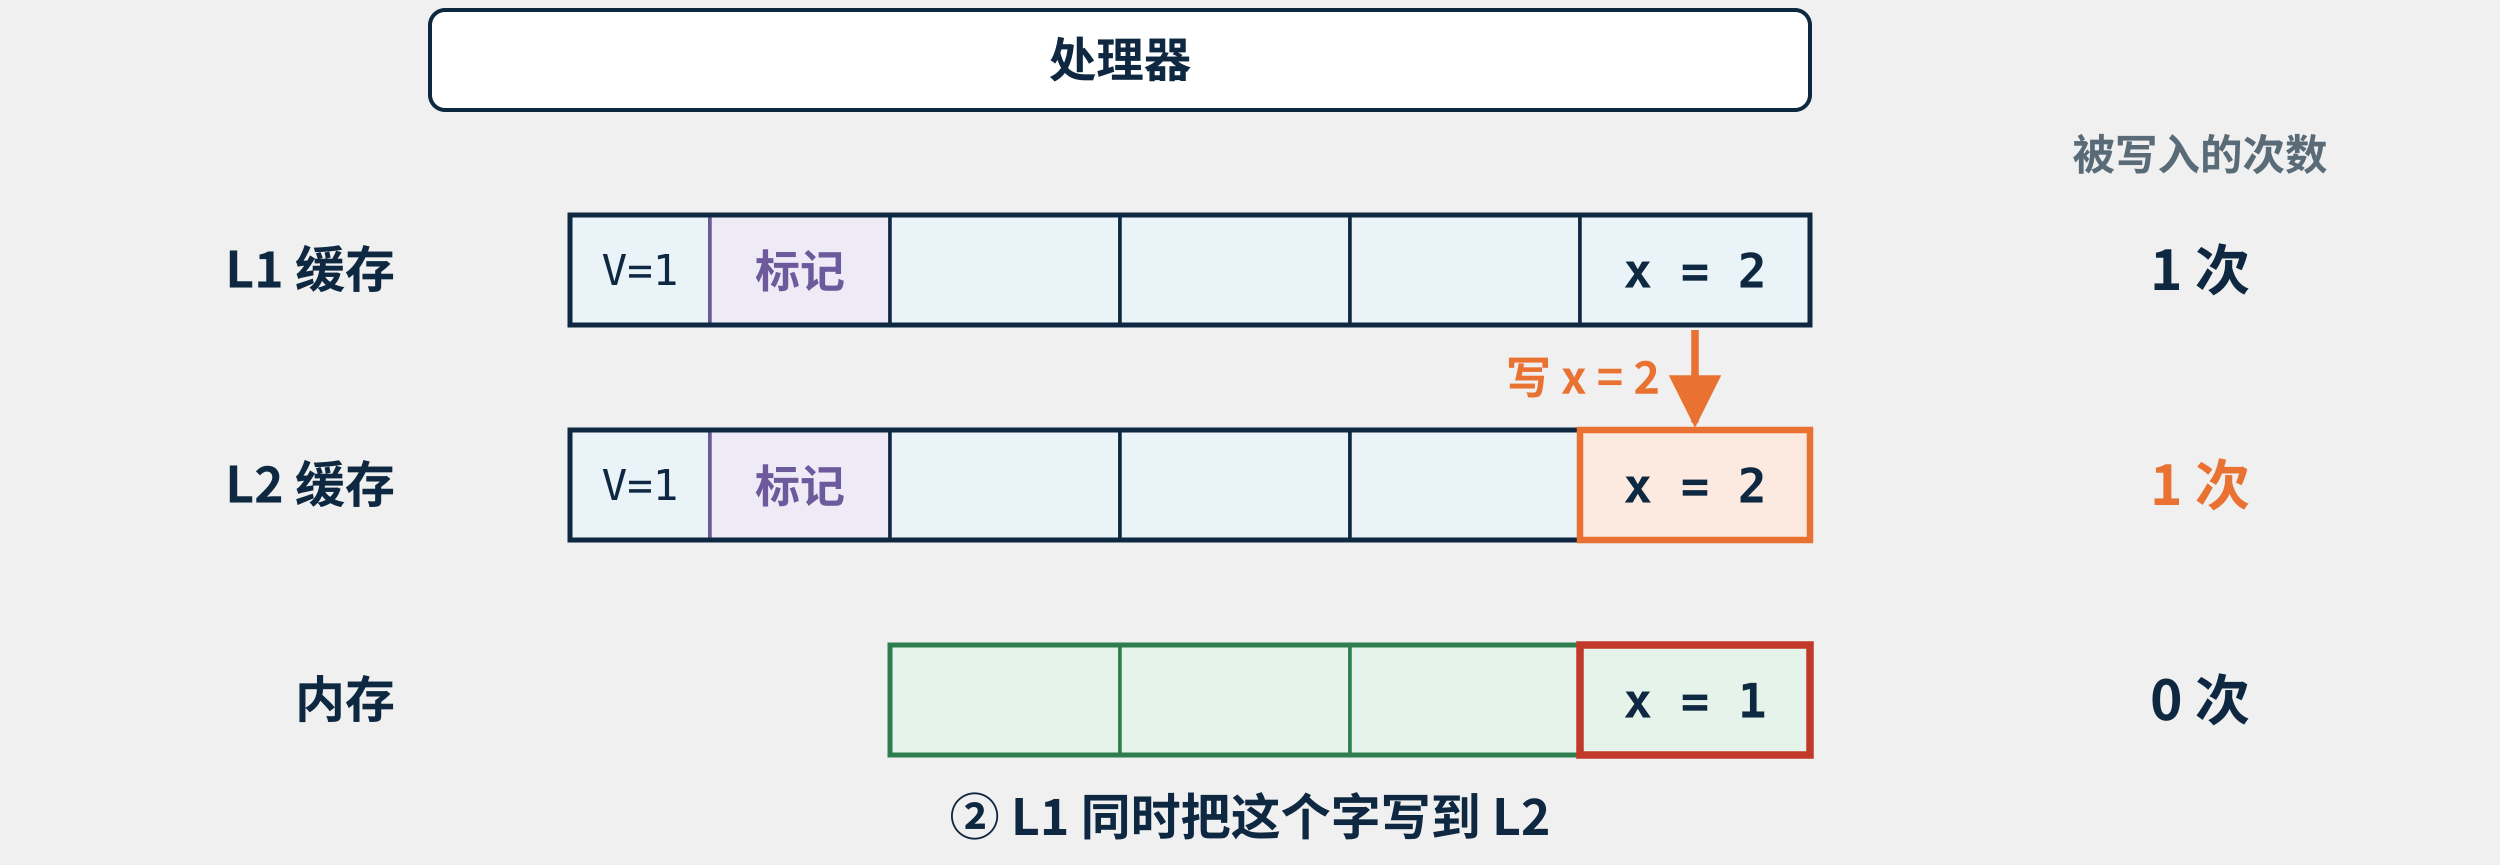
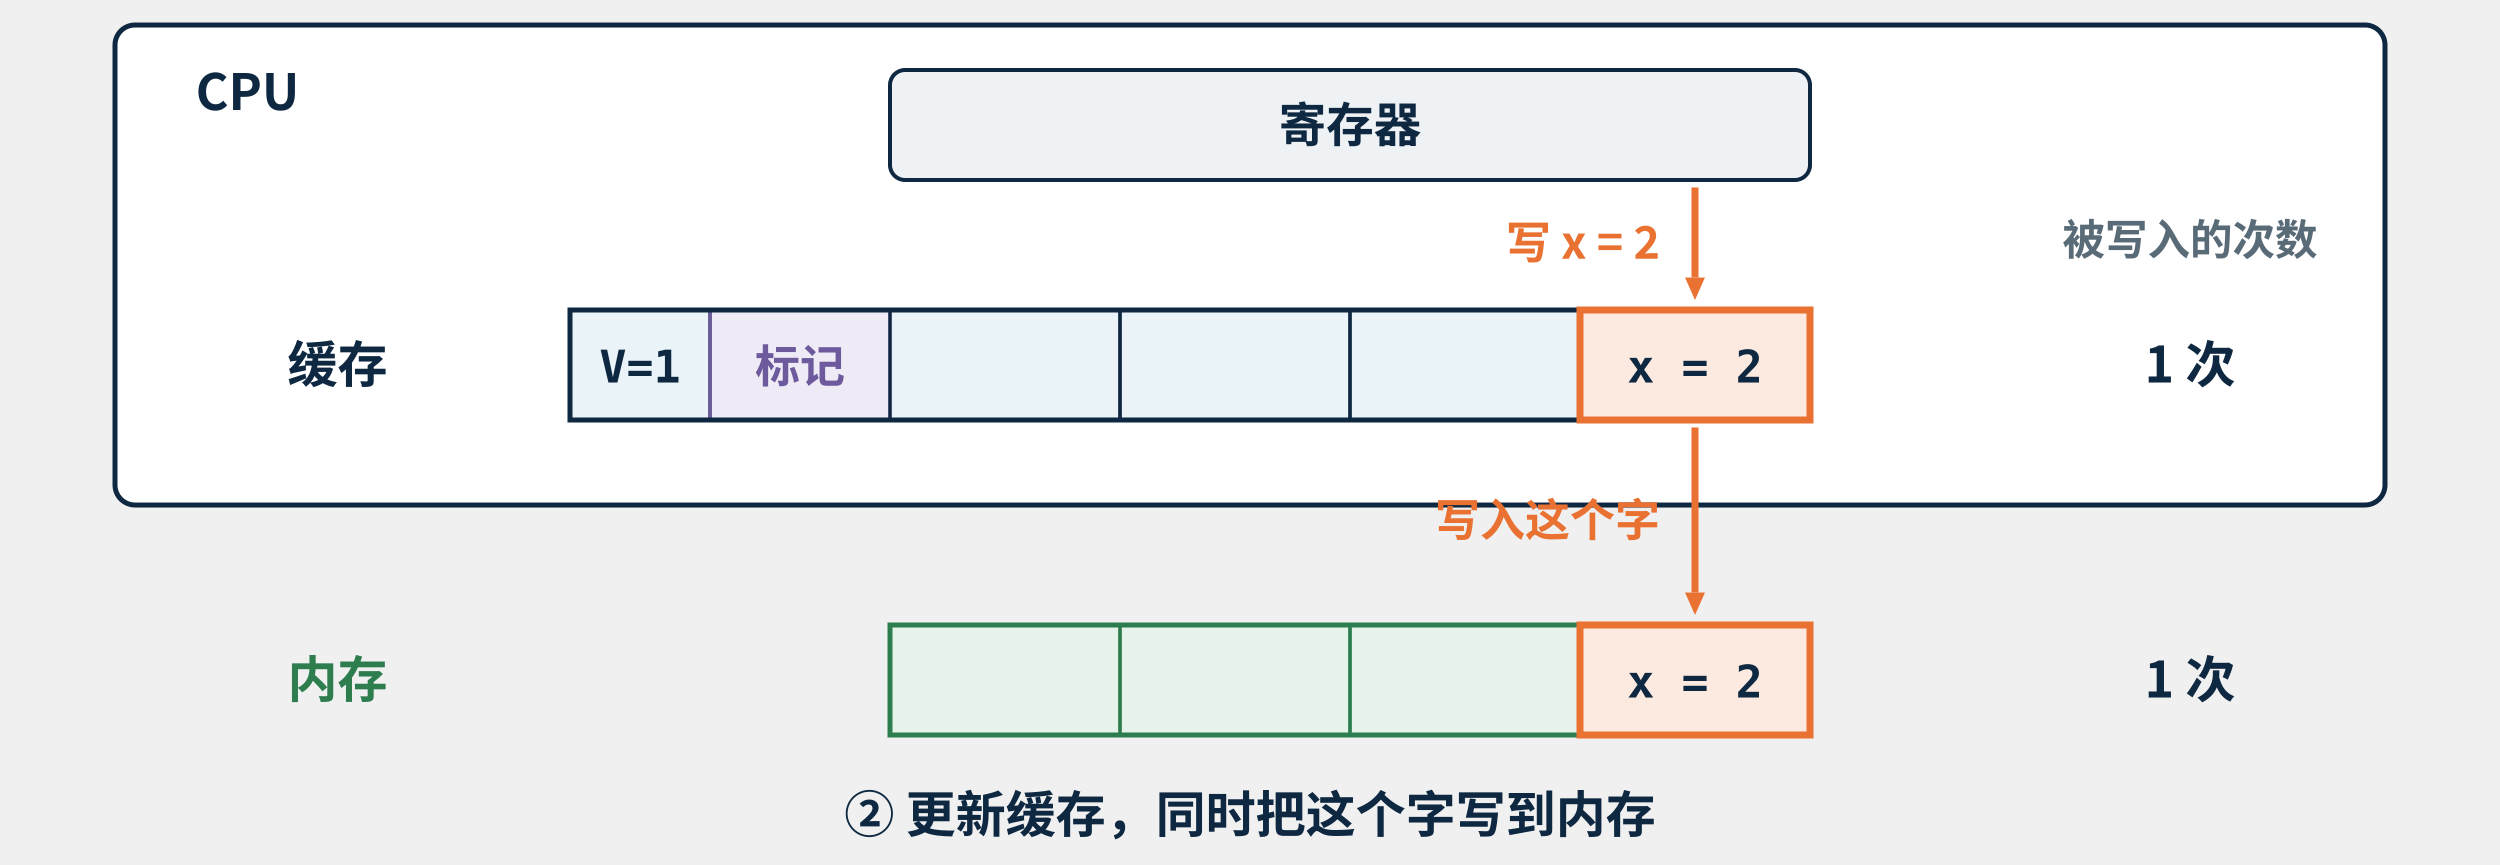
<svg xmlns="http://www.w3.org/2000/svg" viewBox="0 0 1000 346" width="1000" height="346">
  <defs>
    <marker id="ah-156082" viewBox="0 0 10 10" refX="9" refY="5" markerWidth="7" markerHeight="7" orient="auto-start-reverse">
      <path d="M0,0 L10,5 L0,10 z" fill="#156082" />
    </marker>
    <marker id="ah-e97132" viewBox="0 0 10 10" refX="9" refY="5" markerWidth="7" markerHeight="7" orient="auto-start-reverse">
      <path d="M0,0 L10,5 L0,10 z" fill="#e97132" />
    </marker>
    <marker id="ah-0e2841" viewBox="0 0 10 10" refX="9" refY="5" markerWidth="7" markerHeight="7" orient="auto-start-reverse">
      <path d="M0,0 L10,5 L0,10 z" fill="#0e2841" />
    </marker>
    <marker id="ah-2e7d4f" viewBox="0 0 10 10" refX="9" refY="5" markerWidth="7" markerHeight="7" orient="auto-start-reverse">
      <path d="M0,0 L10,5 L0,10 z" fill="#2e7d4f" />
    </marker>
    <marker id="ah-c0392b" viewBox="0 0 10 10" refX="9" refY="5" markerWidth="7" markerHeight="7" orient="auto-start-reverse">
      <path d="M0,0 L10,5 L0,10 z" fill="#c0392b" />
    </marker>
    <marker id="ah-5a6b78" viewBox="0 0 10 10" refX="9" refY="5" markerWidth="7" markerHeight="7" orient="auto-start-reverse">
      <path d="M0,0 L10,5 L0,10 z" fill="#5a6b78" />
    </marker>
    <marker id="ah-9fb5c3" viewBox="0 0 10 10" refX="9" refY="5" markerWidth="7" markerHeight="7" orient="auto-start-reverse">
      <path d="M0,0 L10,5 L0,10 z" fill="#9fb5c3" />
    </marker>
  </defs>
-   <rect x="172.0" y="4.0" width="552.0" height="40.0" rx="6" fill="#ffffff" stroke="#0e2841" stroke-width="1.6" />
-   <text x="448.0" y="30.8" font-family="PingFang SC, Noto Sans CJK SC, Source Han Sans SC, sans-serif" font-size="19" font-weight="bold" fill="#0e2841" text-anchor="middle">处理器</text>
-   <text x="158.0" y="115.0" font-family="PingFang SC, Noto Sans CJK SC, Source Han Sans SC, sans-serif" font-size="20" font-weight="bold" fill="#0e2841" text-anchor="end">L1 缓存</text>
-   <rect x="228.0" y="86.0" width="56.0" height="44.0" rx="0" fill="#eaf3f7" stroke="#0e2841" stroke-width="1.4" />
-   <text x="256.0" y="114.0" font-family="SFMono-Regular, Menlo, DejaVu Sans Mono, Consolas, monospace" font-size="17" font-weight="normal" fill="#0e2841" text-anchor="middle">V=1</text>
-   <rect x="284.0" y="86.0" width="72.0" height="44.0" rx="0" fill="#eeebf6" stroke="#6c5a9c" stroke-width="1.4" />
-   <text x="320.0" y="115.0" font-family="PingFang SC, Noto Sans CJK SC, Source Han Sans SC, sans-serif" font-size="18" font-weight="bold" fill="#6c5a9c" text-anchor="middle">标记</text>
-   <rect x="356.0" y="86.0" width="92.0" height="44.0" rx="0" fill="#eaf3f7" stroke="#0e2841" stroke-width="1.4" />
-   <rect x="448.0" y="86.0" width="92.0" height="44.0" rx="0" fill="#eaf3f7" stroke="#0e2841" stroke-width="1.4" />
-   <rect x="540.0" y="86.0" width="92.0" height="44.0" rx="0" fill="#eaf3f7" stroke="#0e2841" stroke-width="1.4" />
-   <rect x="632.0" y="86.0" width="92.0" height="44.0" rx="0" fill="#eaf3f7" stroke="#0e2841" stroke-width="1.4" />
-   <text x="678.0" y="115.0" font-family="SFMono-Regular, Menlo, DejaVu Sans Mono, Consolas, monospace" font-size="19" font-weight="bold" fill="#0e2841" text-anchor="middle">x = 2</text>
-   <rect x="228.0" y="86.0" width="496.0" height="44.0" rx="0" fill="none" stroke="#0e2841" stroke-width="2" />
-   <text x="158.0" y="201.0" font-family="PingFang SC, Noto Sans CJK SC, Source Han Sans SC, sans-serif" font-size="20" font-weight="bold" fill="#0e2841" text-anchor="end">L2 缓存</text>
-   <rect x="228.0" y="172.0" width="56.0" height="44.0" rx="0" fill="#eaf3f7" stroke="#0e2841" stroke-width="1.4" />
-   <text x="256.0" y="200.0" font-family="SFMono-Regular, Menlo, DejaVu Sans Mono, Consolas, monospace" font-size="17" font-weight="normal" fill="#0e2841" text-anchor="middle">V=1</text>
-   <rect x="284.0" y="172.0" width="72.0" height="44.0" rx="0" fill="#eeebf6" stroke="#6c5a9c" stroke-width="1.4" />
-   <text x="320.0" y="201.0" font-family="PingFang SC, Noto Sans CJK SC, Source Han Sans SC, sans-serif" font-size="18" font-weight="bold" fill="#6c5a9c" text-anchor="middle">标记</text>
-   <rect x="356.0" y="172.0" width="92.0" height="44.0" rx="0" fill="#eaf3f7" stroke="#0e2841" stroke-width="1.4" />
-   <rect x="448.0" y="172.0" width="92.0" height="44.0" rx="0" fill="#eaf3f7" stroke="#0e2841" stroke-width="1.4" />
-   <rect x="540.0" y="172.0" width="92.0" height="44.0" rx="0" fill="#eaf3f7" stroke="#0e2841" stroke-width="1.4" />
-   <rect x="632.0" y="172.0" width="92.0" height="44.0" rx="0" fill="#fce9df" stroke="#e97132" stroke-width="1.4" />
-   <text x="678.0" y="201.0" font-family="SFMono-Regular, Menlo, DejaVu Sans Mono, Consolas, monospace" font-size="19" font-weight="bold" fill="#0e2841" text-anchor="middle">x = 2</text>
-   <rect x="228.0" y="172.0" width="496.0" height="44.0" rx="0" fill="none" stroke="#0e2841" stroke-width="2" />
-   <text x="158.0" y="287.0" font-family="PingFang SC, Noto Sans CJK SC, Source Han Sans SC, sans-serif" font-size="20" font-weight="bold" fill="#0e2841" text-anchor="end">内存</text>
-   <rect x="356.0" y="258.0" width="92.0" height="44.0" rx="0" fill="#e5f3ea" stroke="#2e7d4f" stroke-width="1.4" />
-   <rect x="448.0" y="258.0" width="92.0" height="44.0" rx="0" fill="#e5f3ea" stroke="#2e7d4f" stroke-width="1.4" />
-   <rect x="540.0" y="258.0" width="92.0" height="44.0" rx="0" fill="#e5f3ea" stroke="#2e7d4f" stroke-width="1.4" />
-   <rect x="632.0" y="258.0" width="92.0" height="44.0" rx="0" fill="#e5f3ea" stroke="#2e7d4f" stroke-width="1.4" />
-   <text x="678.0" y="287.0" font-family="SFMono-Regular, Menlo, DejaVu Sans Mono, Consolas, monospace" font-size="19" font-weight="bold" fill="#0e2841" text-anchor="middle">x = 1</text>
-   <rect x="356.0" y="258.0" width="368.0" height="44.0" rx="0" fill="none" stroke="#2e7d4f" stroke-width="2" />
-   <rect x="632.0" y="172.0" width="92.0" height="44.0" rx="0" fill="none" stroke="#e97132" stroke-width="2.6" />
-   <rect x="632.0" y="258.0" width="92.0" height="44.0" rx="0" fill="none" stroke="#c0392b" stroke-width="3" />
-   <line x1="678.0" y1="132.0" x2="678.0" y2="169.0" stroke="#e97132" stroke-width="3" marker-end="url(#ah-e97132)" />
-   <text x="664.0" y="157.5" font-family="PingFang SC, Noto Sans CJK SC, Source Han Sans SC, sans-serif" font-size="18" font-weight="bold" fill="#e97132" text-anchor="end">写 x = 2</text>
-   <text x="880.0" y="68.0" font-family="PingFang SC, Noto Sans CJK SC, Source Han Sans SC, sans-serif" font-size="17" font-weight="bold" fill="#5a6b78" text-anchor="middle">被写入的次数</text>
-   <text x="880.0" y="116.0" font-family="PingFang SC, Noto Sans CJK SC, Source Han Sans SC, sans-serif" font-size="22" font-weight="bold" fill="#0e2841" text-anchor="middle">1 次</text>
-   <text x="880.0" y="202.0" font-family="PingFang SC, Noto Sans CJK SC, Source Han Sans SC, sans-serif" font-size="22" font-weight="bold" fill="#e97132" text-anchor="middle">1 次</text>
-   <text x="880.0" y="288.0" font-family="PingFang SC, Noto Sans CJK SC, Source Han Sans SC, sans-serif" font-size="22" font-weight="bold" fill="#0e2841" text-anchor="middle">0 次</text>
-   <text x="500.0" y="334.0" font-family="PingFang SC, Noto Sans CJK SC, Source Han Sans SC, sans-serif" font-size="20" font-weight="bold" fill="#0e2841" text-anchor="middle">② L1 同时把这个字写到 L2</text>
+   <rect x="46.0" y="10.0" width="908.0" height="192.0" rx="8" fill="#ffffff" stroke="#0e2841" stroke-width="2" />
+   <text x="99.0" y="44.0" font-family="PingFang SC, Noto Sans CJK SC, Source Han Sans SC, sans-serif" font-size="20" font-weight="bold" fill="#0e2841" text-anchor="middle">CPU</text>
+   <rect x="356.0" y="28.0" width="368.0" height="44.0" rx="6" fill="#eef2f4" stroke="#0e2841" stroke-width="1.6" />
+   <text x="540.0" y="56.8" font-family="PingFang SC, Noto Sans CJK SC, Source Han Sans SC, sans-serif" font-size="19" font-weight="bold" fill="#0e2841" text-anchor="middle">寄存器</text>
+   <text x="155.0" y="153.0" font-family="PingFang SC, Noto Sans CJK SC, Source Han Sans SC, sans-serif" font-size="20" font-weight="bold" fill="#0e2841" text-anchor="end">缓存</text>
+   <rect x="228.0" y="124.0" width="56.0" height="44.0" rx="0" fill="#eaf3f7" stroke="none" stroke-width="0" />
+   <text x="256.0" y="153.0" font-family="SFMono-Regular, Menlo, DejaVu Sans Mono, Consolas, monospace" font-size="18" font-weight="bold" fill="#0e2841" text-anchor="middle">V=1</text>
+   <rect x="284.0" y="124.0" width="72.0" height="44.0" rx="0" fill="#eeebf6" stroke="none" stroke-width="0" />
+   <text x="320.0" y="153.0" font-family="PingFang SC, Noto Sans CJK SC, Source Han Sans SC, sans-serif" font-size="18" font-weight="bold" fill="#6c5a9c" text-anchor="middle">标记</text>
+   <rect x="356.0" y="124.0" width="92.0" height="44.0" rx="0" fill="#eaf3f7" stroke="none" stroke-width="0" />
+   <rect x="448.0" y="124.0" width="92.0" height="44.0" rx="0" fill="#eaf3f7" stroke="none" stroke-width="0" />
+   <rect x="540.0" y="124.0" width="92.0" height="44.0" rx="0" fill="#eaf3f7" stroke="none" stroke-width="0" />
+   <rect x="632.0" y="124.0" width="92.0" height="44.0" rx="0" fill="#fce9df" stroke="none" stroke-width="0" />
+   <text x="678.0" y="153.0" font-family="SFMono-Regular, Menlo, DejaVu Sans Mono, Consolas, monospace" font-size="18" font-weight="bold" fill="#0e2841" text-anchor="middle">x = 2</text>
+   <rect x="228.0" y="124.0" width="56.0" height="44.0" rx="0" fill="none" stroke="#0e2841" stroke-width="1.3" />
+   <rect x="284.0" y="124.0" width="72.0" height="44.0" rx="0" fill="none" stroke="#6c5a9c" stroke-width="1.3" />
+   <rect x="356.0" y="124.0" width="92.0" height="44.0" rx="0" fill="none" stroke="#0e2841" stroke-width="1.3" />
+   <rect x="448.0" y="124.0" width="92.0" height="44.0" rx="0" fill="none" stroke="#0e2841" stroke-width="1.3" />
+   <rect x="540.0" y="124.0" width="92.0" height="44.0" rx="0" fill="none" stroke="#0e2841" stroke-width="1.3" />
+   <rect x="632.0" y="124.0" width="92.0" height="44.0" rx="0" fill="none" stroke="#e97132" stroke-width="1.3" />
+   <rect x="228.0" y="124.0" width="496.0" height="44.0" rx="0" fill="none" stroke="#0e2841" stroke-width="2" />
+   <rect x="632.0" y="124.0" width="92.0" height="44.0" rx="0" fill="none" stroke="#e97132" stroke-width="2.8" />
+   <text x="155.0" y="279.0" font-family="PingFang SC, Noto Sans CJK SC, Source Han Sans SC, sans-serif" font-size="20" font-weight="bold" fill="#2e7d4f" text-anchor="end">内存</text>
+   <rect x="356.0" y="250.0" width="92.0" height="44.0" rx="0" fill="#e5f3ea" stroke="none" stroke-width="0" />
+   <rect x="448.0" y="250.0" width="92.0" height="44.0" rx="0" fill="#e5f3ea" stroke="none" stroke-width="0" />
+   <rect x="540.0" y="250.0" width="92.0" height="44.0" rx="0" fill="#e5f3ea" stroke="none" stroke-width="0" />
+   <rect x="632.0" y="250.0" width="92.0" height="44.0" rx="0" fill="#fce9df" stroke="none" stroke-width="0" />
+   <text x="678.0" y="279.0" font-family="SFMono-Regular, Menlo, DejaVu Sans Mono, Consolas, monospace" font-size="18" font-weight="bold" fill="#0e2841" text-anchor="middle">x = 2</text>
+   <rect x="356.0" y="250.0" width="92.0" height="44.0" rx="0" fill="none" stroke="#2e7d4f" stroke-width="1.3" />
+   <rect x="448.0" y="250.0" width="92.0" height="44.0" rx="0" fill="none" stroke="#2e7d4f" stroke-width="1.3" />
+   <rect x="540.0" y="250.0" width="92.0" height="44.0" rx="0" fill="none" stroke="#2e7d4f" stroke-width="1.3" />
+   <rect x="632.0" y="250.0" width="92.0" height="44.0" rx="0" fill="none" stroke="#e97132" stroke-width="1.3" />
+   <rect x="356.0" y="250.0" width="368.0" height="44.0" rx="0" fill="none" stroke="#2e7d4f" stroke-width="2" />
+   <rect x="632.0" y="250.0" width="92.0" height="44.0" rx="0" fill="none" stroke="#e97132" stroke-width="2.8" />
+   <path d="M 678.0 75.0 L 678.0 111.0" fill="none" stroke="#e97132" stroke-width="2.8" />
+   <path d="M 678.0 120.0 L 674.0 111.0 L 682.0 111.0 Z" fill="#e97132" stroke="#e97132" stroke-width="0" />
+   <text x="664.0" y="103.5" font-family="PingFang SC, Noto Sans CJK SC, Source Han Sans SC, sans-serif" font-size="18" font-weight="bold" fill="#e97132" text-anchor="end">写 x = 2</text>
+   <path d="M 678.0 171.0 L 678.0 237.0" fill="none" stroke="#e97132" stroke-width="2.8" />
+   <path d="M 678.0 246.0 L 674.0 237.0 L 682.0 237.0 Z" fill="#e97132" stroke="#e97132" stroke-width="0" />
+   <text x="664.0" y="214.5" font-family="PingFang SC, Noto Sans CJK SC, Source Han Sans SC, sans-serif" font-size="18" font-weight="bold" fill="#e97132" text-anchor="end">写入这个字</text>
+   <text x="876.0" y="102.0" font-family="PingFang SC, Noto Sans CJK SC, Source Han Sans SC, sans-serif" font-size="17" font-weight="bold" fill="#5a6b78" text-anchor="middle">被写入的次数</text>
+   <text x="876.0" y="153.0" font-family="PingFang SC, Noto Sans CJK SC, Source Han Sans SC, sans-serif" font-size="20" font-weight="bold" fill="#0e2841" text-anchor="middle">1 次</text>
+   <text x="876.0" y="279.0" font-family="PingFang SC, Noto Sans CJK SC, Source Han Sans SC, sans-serif" font-size="20" font-weight="bold" fill="#0e2841" text-anchor="middle">1 次</text>
+   <text x="500.0" y="333.0" font-family="PingFang SC, Noto Sans CJK SC, Source Han Sans SC, sans-serif" font-size="20" font-weight="bold" fill="#0e2841" text-anchor="middle">② 更新缓存，同时把这个字写到内存</text>
</svg>
